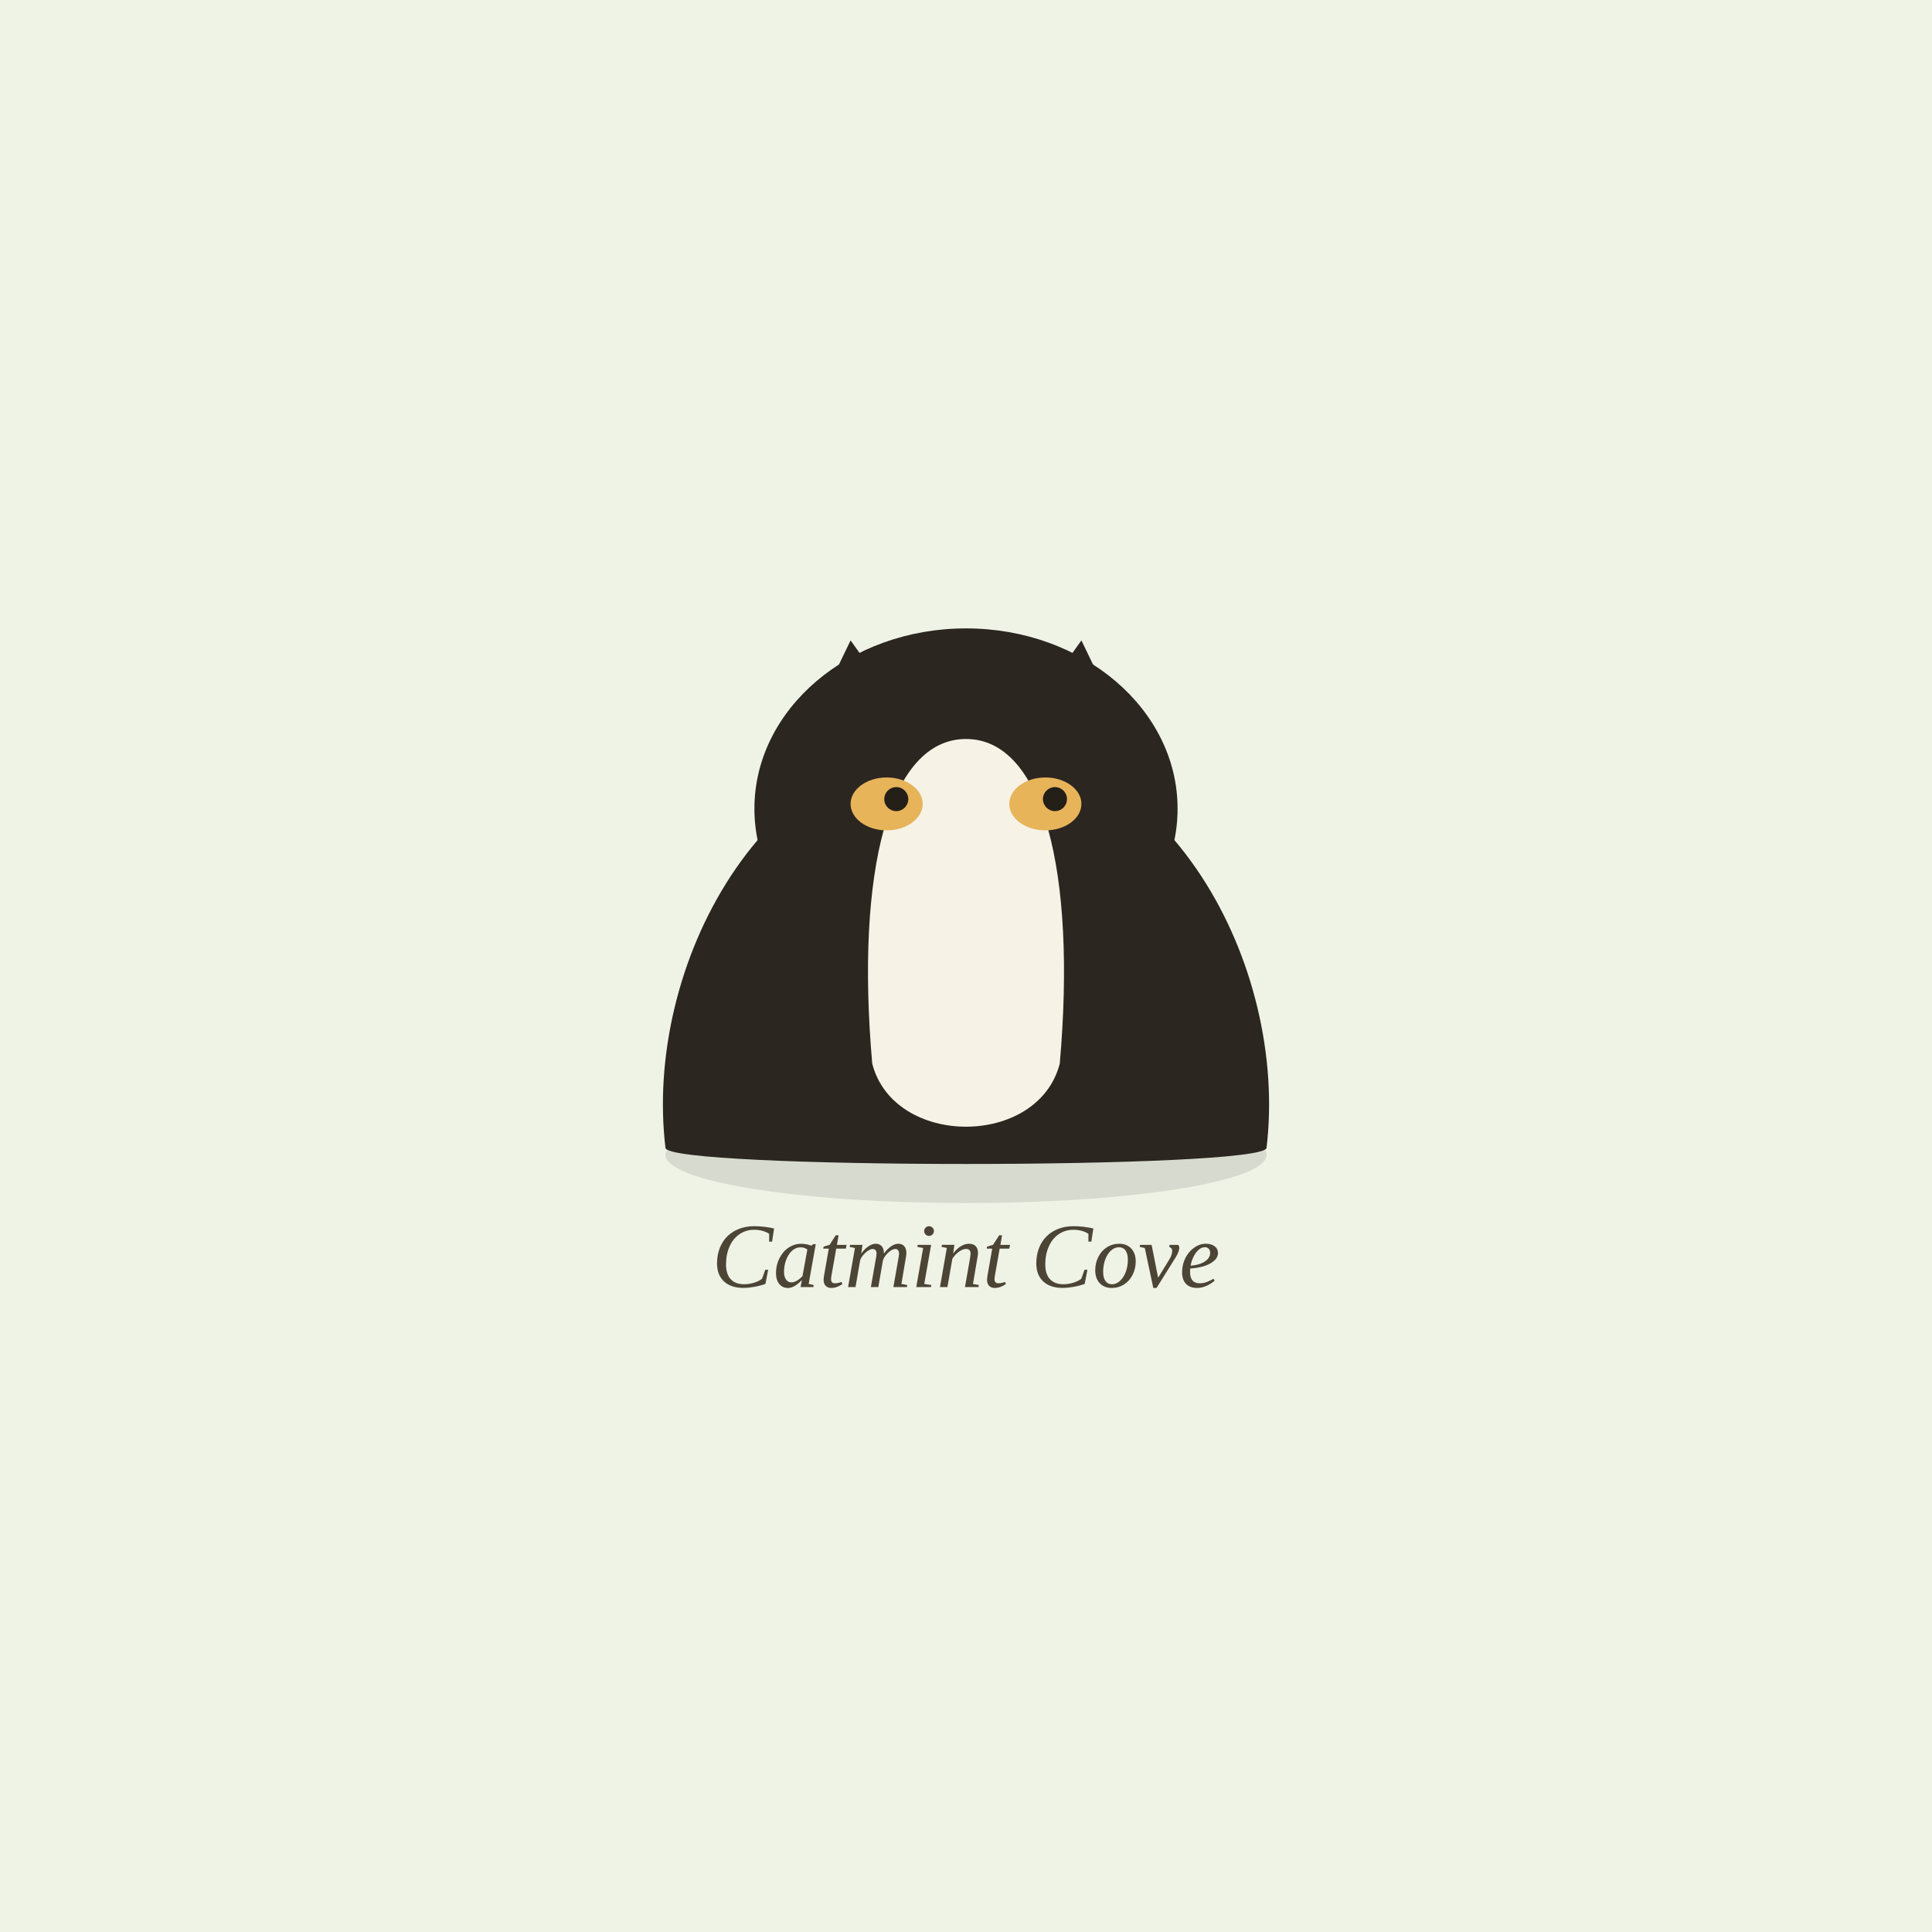
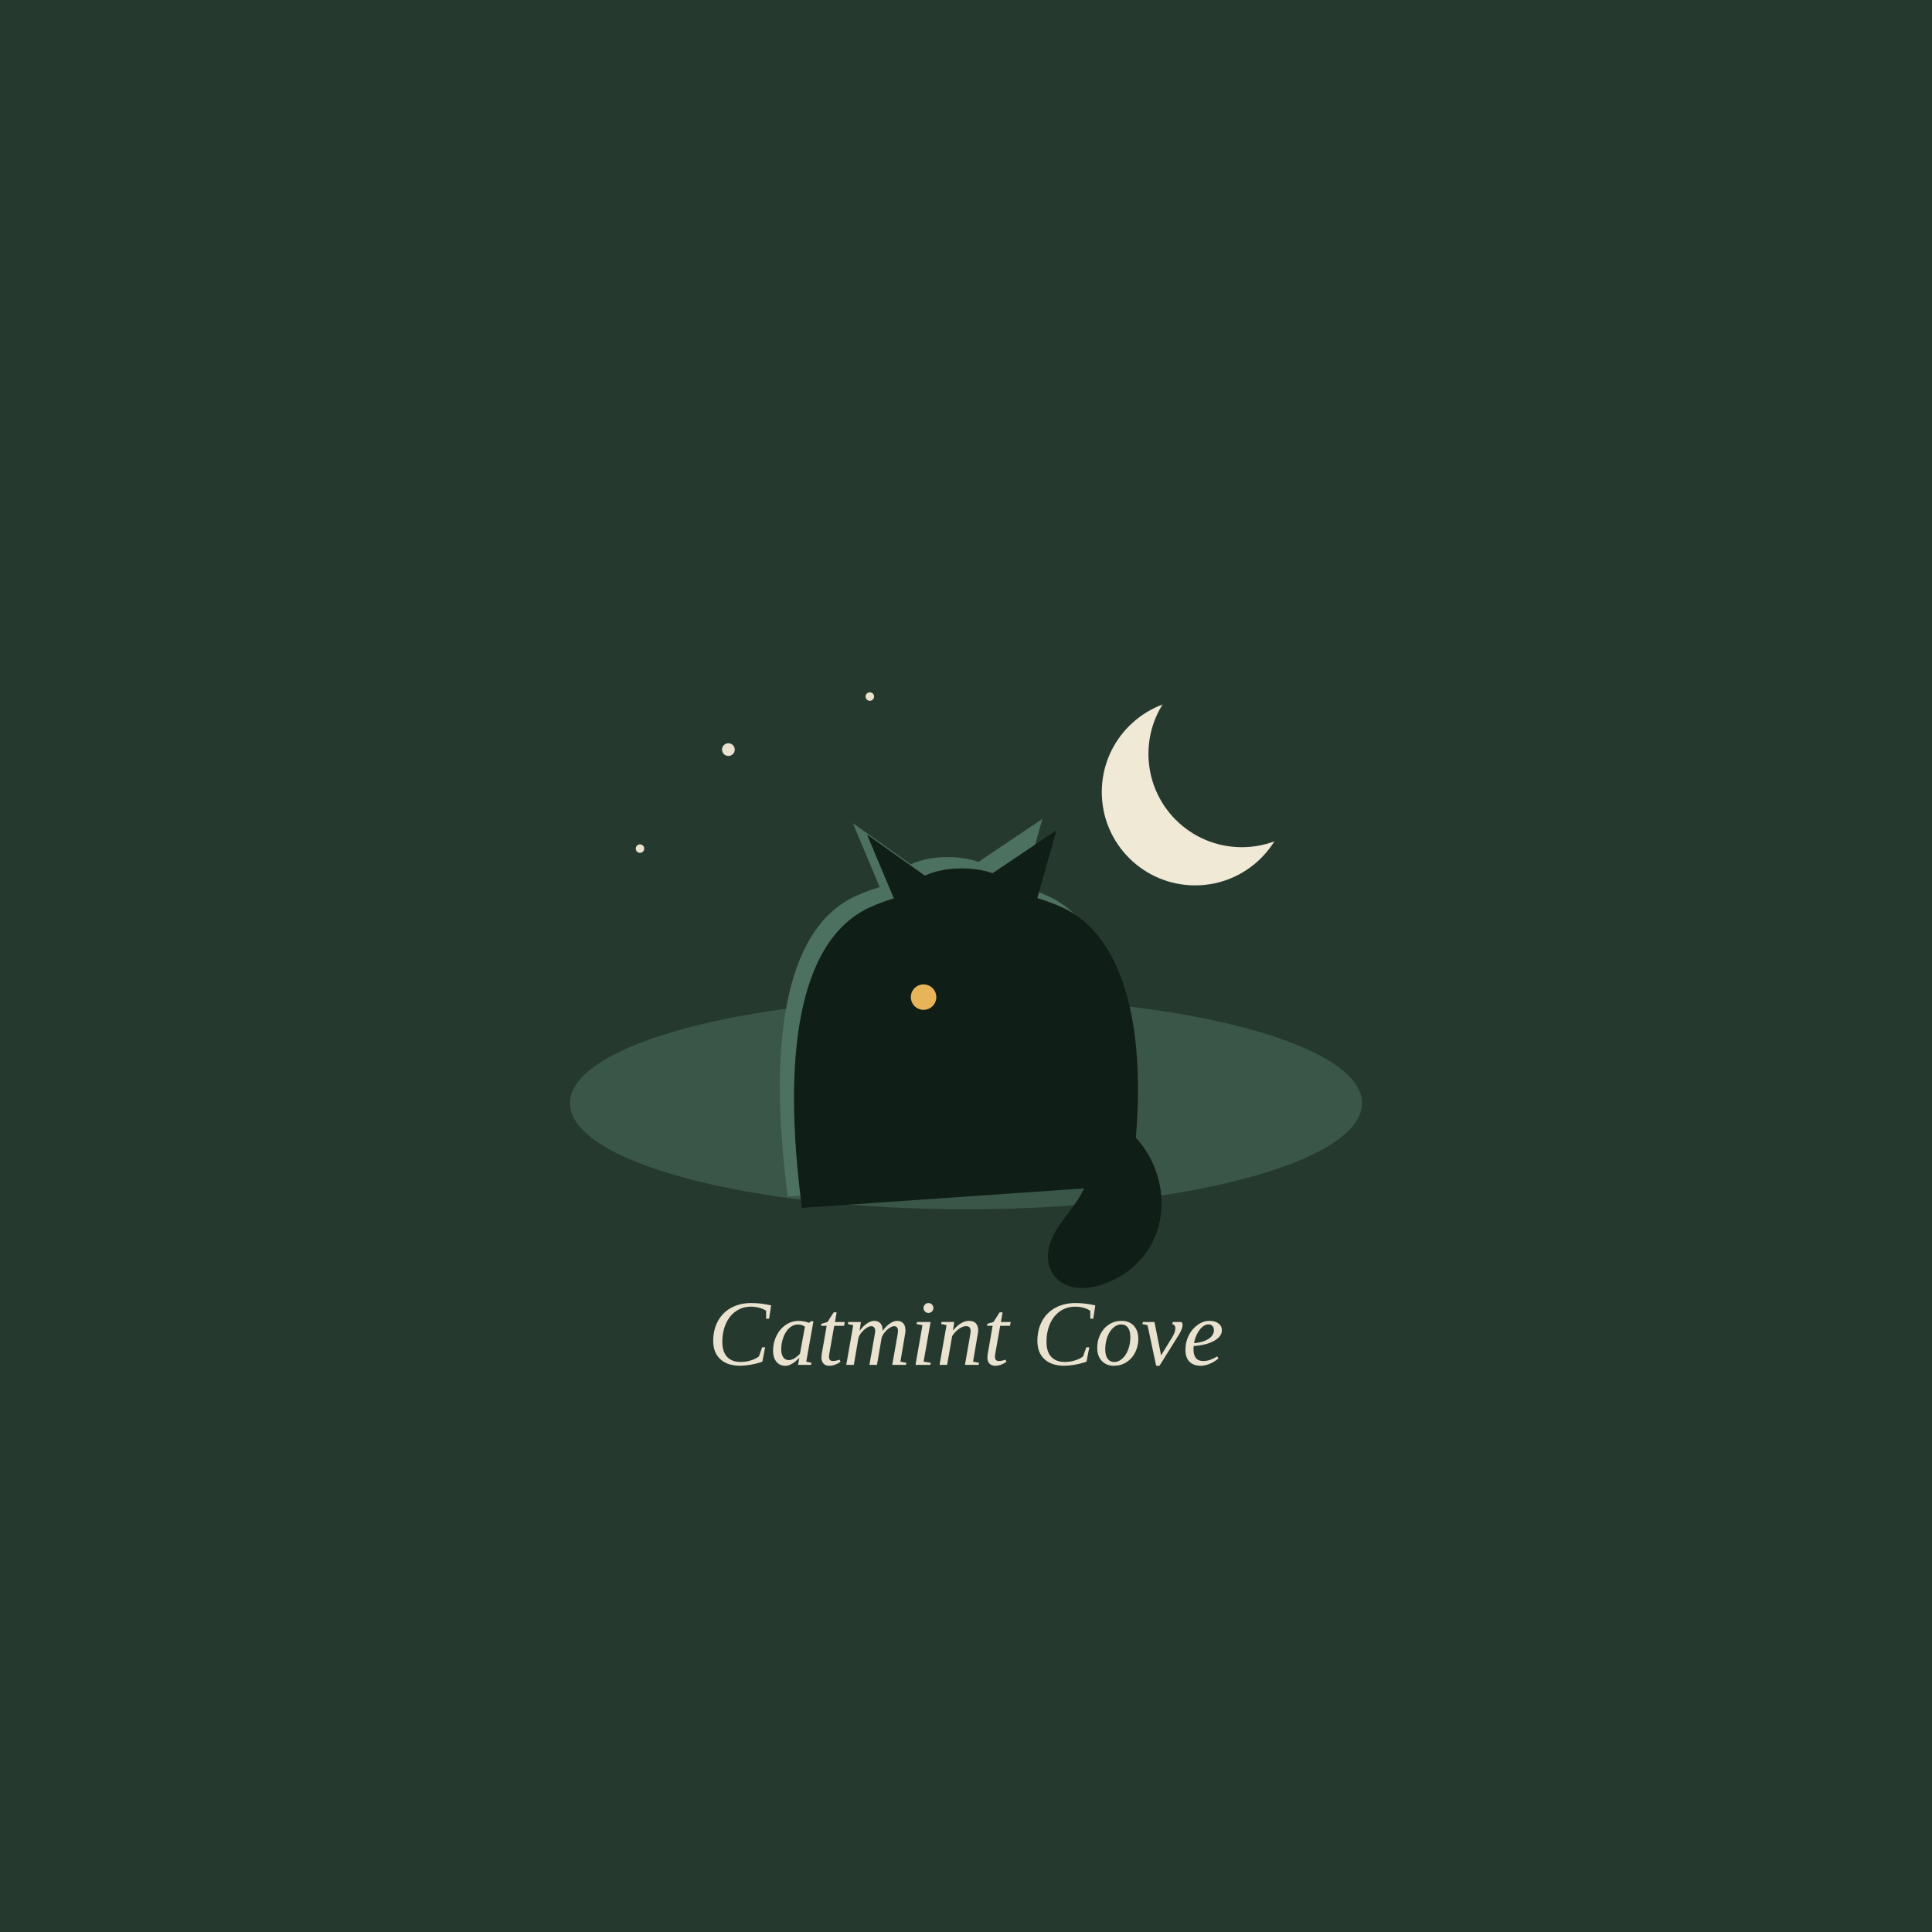
<svg xmlns="http://www.w3.org/2000/svg" width="2732" height="2732" viewBox="0 0 2732 2732">
-   <rect width="2732" height="2732" fill="#eef3e6" />
-   <g transform="translate(1366 1300) scale(1.7)">
-     <ellipse cx="0" cy="196" rx="250" ry="40" fill="#000" opacity="0.10" />
-     <path d="M-150 -120 L-96 -232 L-30 -140 Z" fill="#2b2620" />
-     <path d="M150 -120 L96 -232 L30 -140 Z" fill="#2b2620" />
-     <path d="M-250 190 C-268 40 -170 -150 0 -150 C170 -150 268 40 250 190 C250 208 -250 208 -250 190 Z" fill="#2b2620" />
-     <ellipse cx="0" cy="-92" rx="176" ry="150" fill="#2b2620" />
-     <path d="M0 -150 C64 -150 92 -40 78 120 C60 190 -60 190 -78 120 C-92 -40 -64 -150 0 -150 Z" fill="#f6f2e6" />
-     <ellipse cx="-66" cy="-96" rx="30" ry="22" fill="#e8b45a" />
-     <ellipse cx="66" cy="-96" rx="30" ry="22" fill="#e8b45a" />
-     <ellipse cx="-58" cy="-100" rx="10" ry="10" fill="#241f17" />
-     <ellipse cx="74" cy="-100" rx="10" ry="10" fill="#241f17" />
+   <rect width="2732" height="2732" fill="#26392f" />
+   <ellipse cx="1366" cy="1560" rx="560" ry="150" fill="#517a66" opacity="0.45" />
+   <g fill="#e9e2cf">
+     <circle cx="1030" cy="1060" r="9" />
+     <circle cx="905" cy="1200" r="6" />
+     <circle cx="1230" cy="985" r="6" />
  </g>
-   <text x="1366" y="1820" font-family="Georgia, 'Times New Roman', serif" font-size="130" fill="#4c4536" text-anchor="middle" font-style="italic">Catmint Cove</text>
+   <circle cx="1690" cy="1120" r="132" fill="#efe9d6" />
+   <circle cx="1756" cy="1066" r="132" fill="#26392f" />
+   <g transform="translate(1366 1476)">
+     <g transform="translate(-20 -16)" fill="#4d7160">
+       <path d="M-98 -196 -140 -296 -36 -222Z" />
+       <path d="M98 -196 128 -302 12 -224Z" />
+       <path d="M-232 232C-260 20 -238 -144 -138 -192 -78 -220 0 -224 0 -224s78 4 138 32c100 48 122 212 94 392Z" />
+       <path d="M-114 -96C-122 -196 -84 -248 -6 -248s116 52 108 152c0 26-46 40-108 40s-108 -14-108 -40Z" />
+     </g>
+     <path d="M-98 -196 -140 -296 -36 -222Z" fill="#0f1e16" />
+     <path d="M98 -196 128 -302 12 -224Z" fill="#0f1e16" />
+     <path d="M-232 232C-260 20 -238 -144 -138 -192 -78 -220 0 -224 0 -224s78 4 138 32c100 48 122 212 94 392Z" fill="#0f1e16" />
+     <path d="M-114 -96C-122 -196 -84 -248 -6 -248s116 52 108 152c0 26-46 40-108 40s-108 -14-108 -40Z" fill="#0f1e16" />
+     <path d="M178 94C296 130 316 296 194 340 138 360 98 322 124 270 148 224 192 210 178 94Z" fill="#0f1e16" />
+     <circle cx="-60" cy="-66" r="18" fill="#e8b45a" />
+   </g>
+   <text x="1366" y="1930" font-family="Georgia, 'Times New Roman', serif" font-size="132" fill="#e9e2cf" text-anchor="middle" font-style="italic">Catmint Cove</text>
</svg>
